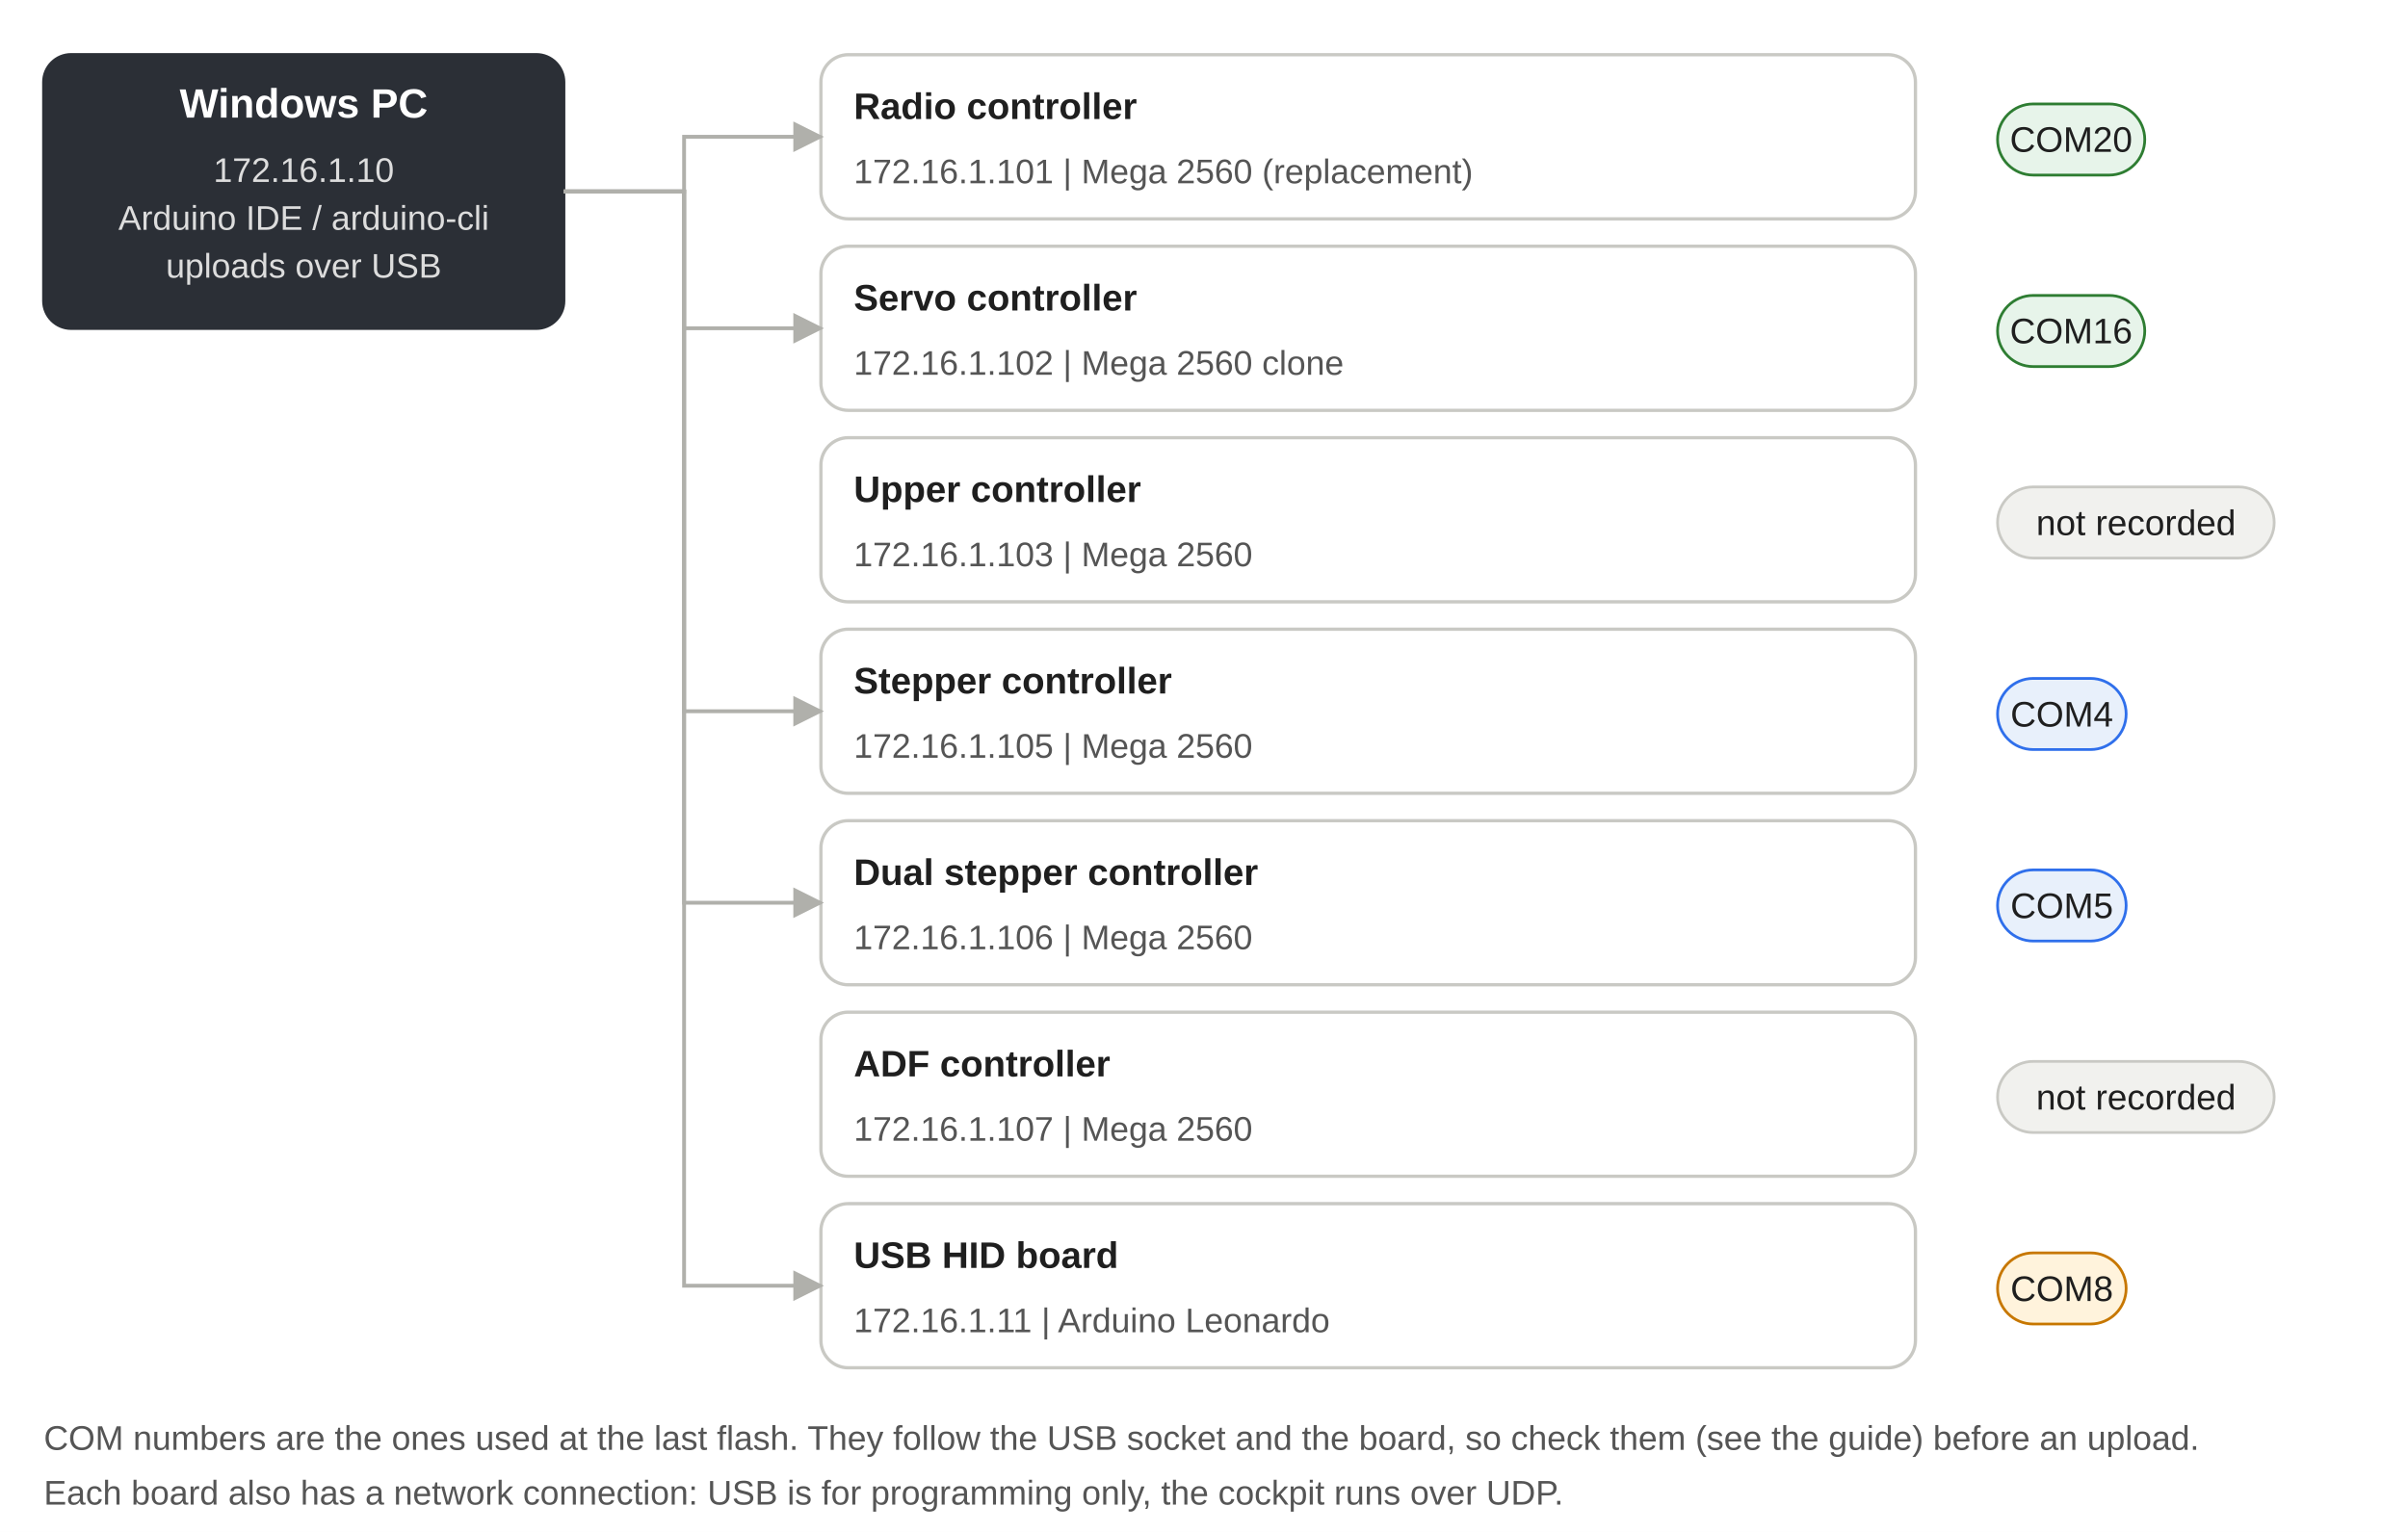
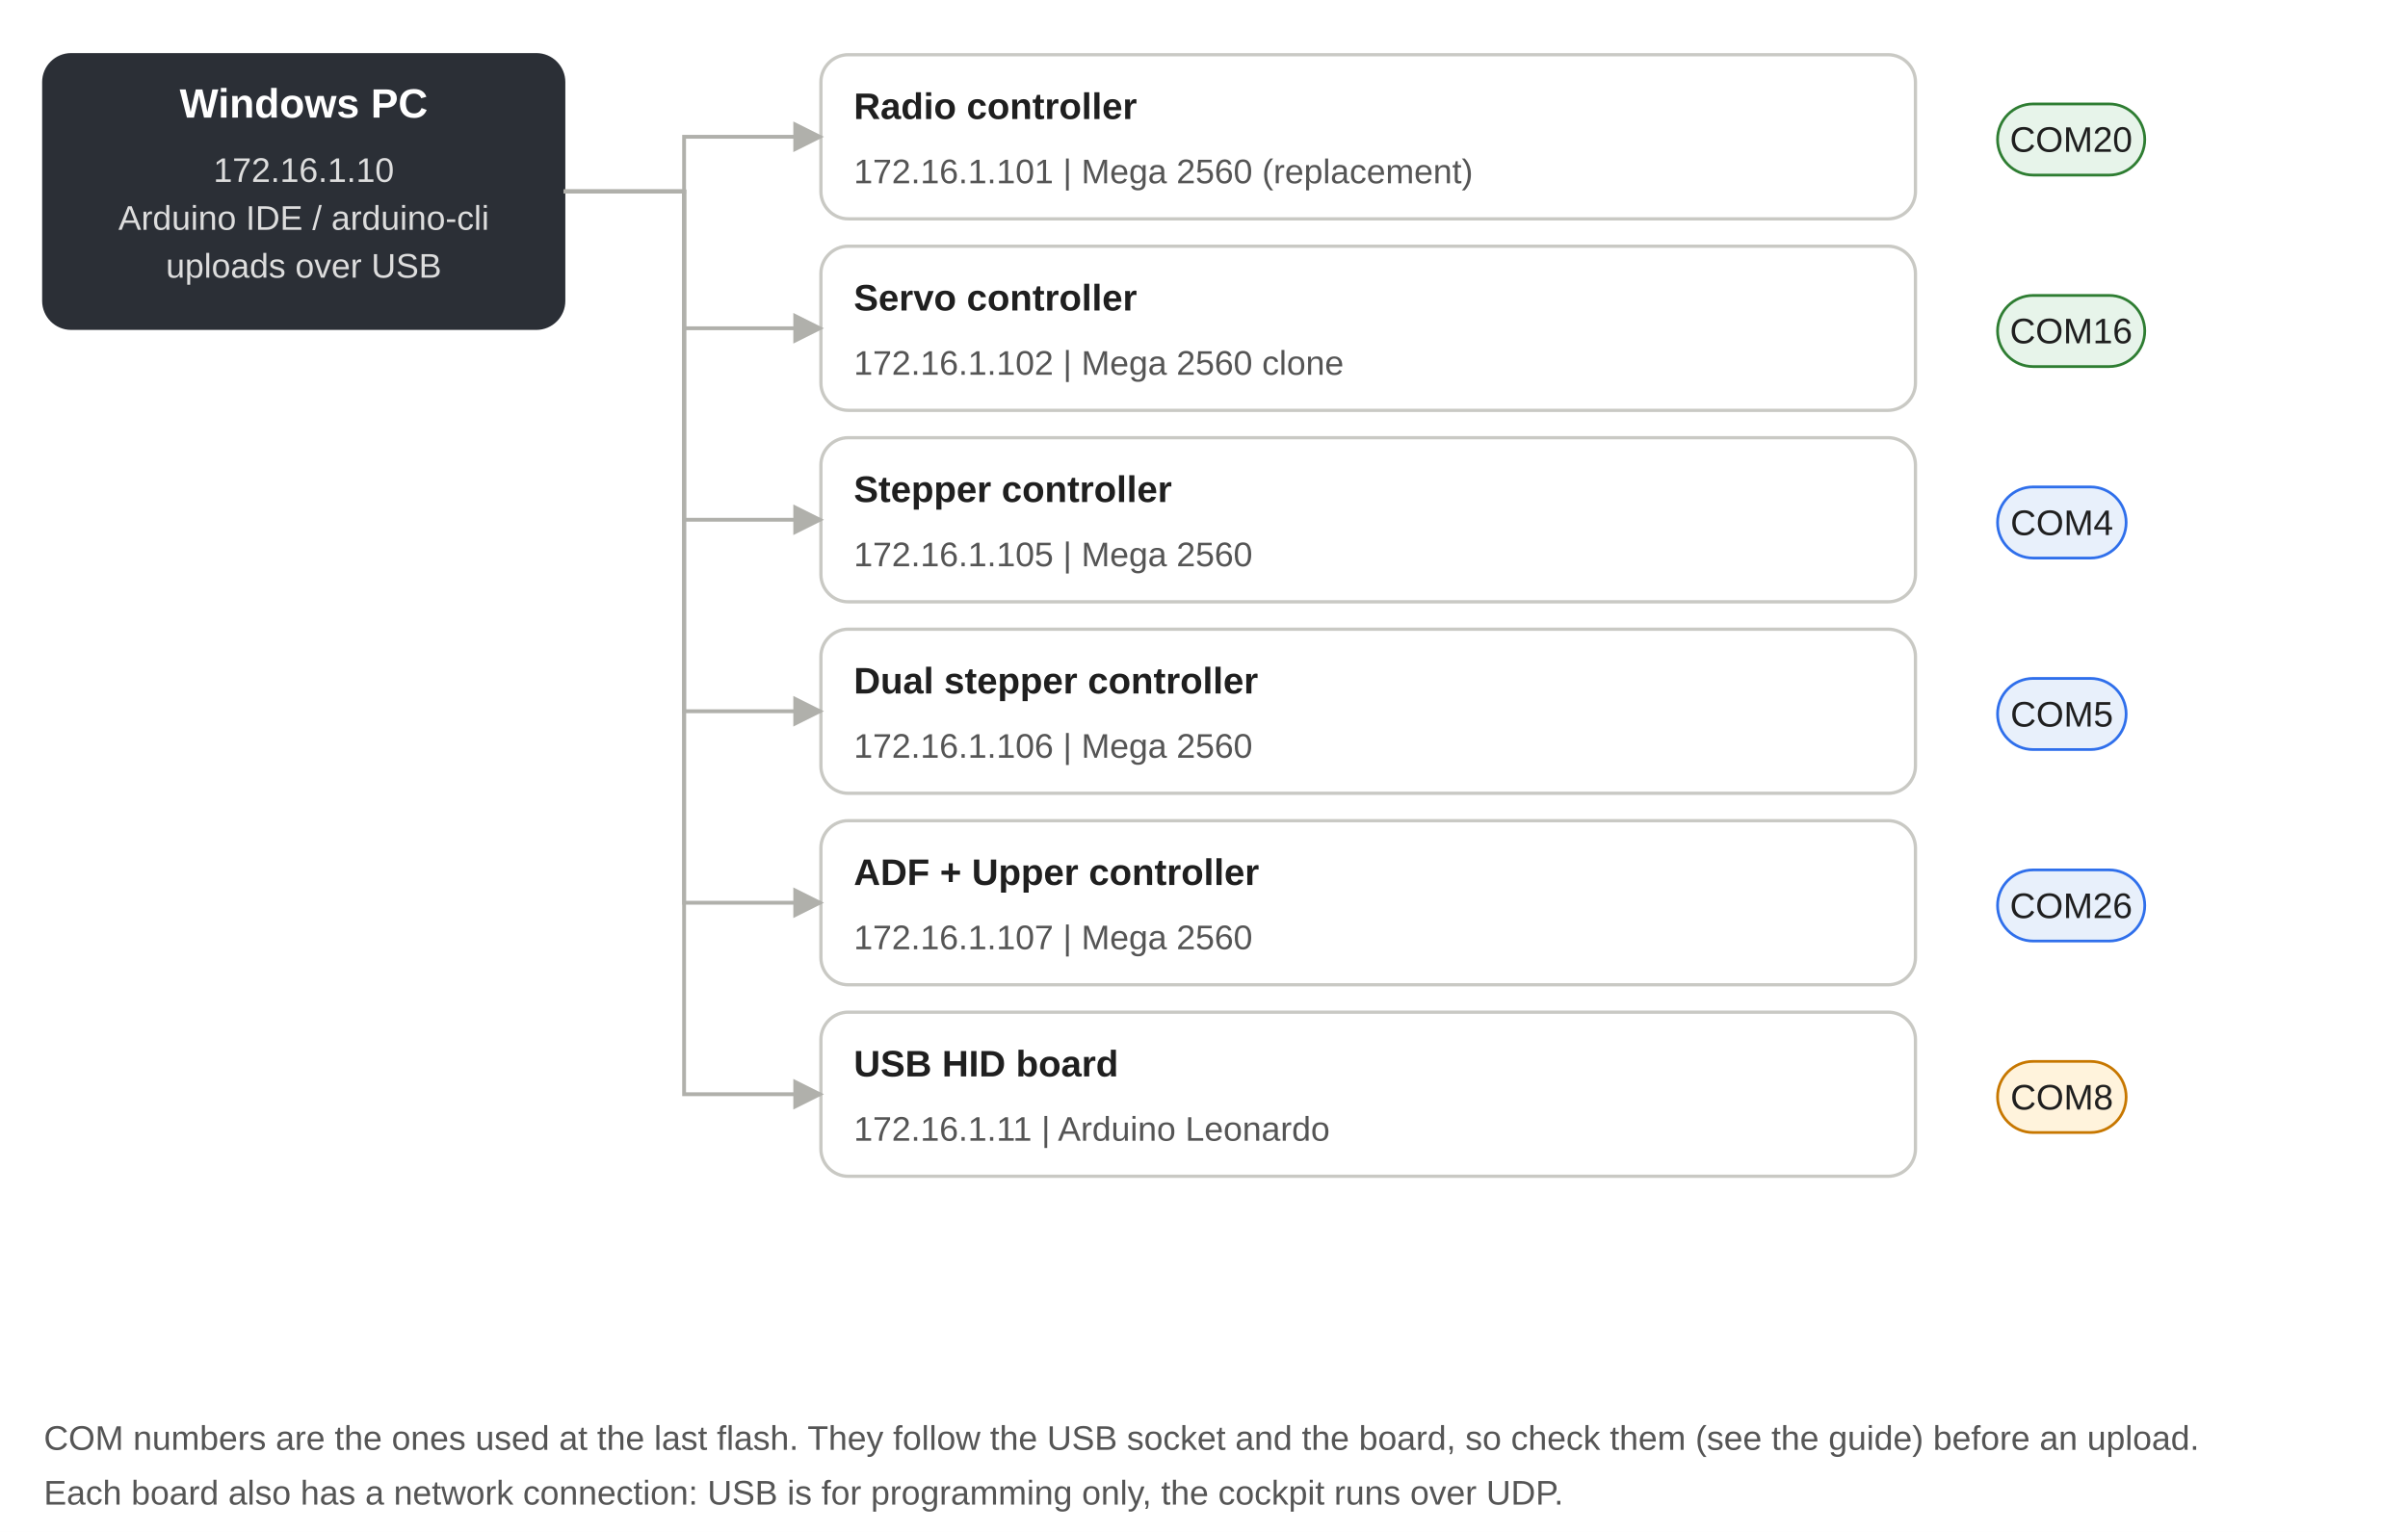
<svg xmlns="http://www.w3.org/2000/svg" width="880" height="560" viewBox="0 0 880 560">
  <rect width="880" height="560" fill="#FFFFFF" />
  <defs>
    <marker id="ahB0B0AB" viewBox="0 0 10 10" refX="9" refY="5" markerWidth="8" markerHeight="8" orient="auto">
      <path d="M 0 0 L 10 5 L 0 10 z" fill="#B0B0AB" />
    </marker>
    <marker id="ahsB0B0AB" viewBox="0 0 10 10" refX="1" refY="5" markerWidth="8" markerHeight="8" orient="auto-start-reverse">
      <path d="M 0 0 L 10 5 L 0 10 z" fill="#B0B0AB" />
    </marker>
  </defs>
  <rect x="16.0" y="20.0" width="190.0" height="100.0" rx="10" ry="10" fill="#2B2F36" stroke="#2B2F36" stroke-width="1.2" />
  <text x="111.0" y="43.0" font-family="Liberation Sans, Arial, Helvetica, sans-serif" font-size="15" font-weight="700" fill="#FFFFFF" text-anchor="middle">Windows PC</text>
  <text x="111.0" y="66.5" font-family="Liberation Sans, Arial, Helvetica, sans-serif" font-size="12.5" font-weight="400" fill="#DDDDDD" text-anchor="middle">172.16.1.10</text>
  <text x="111.0" y="84.0" font-family="Liberation Sans, Arial, Helvetica, sans-serif" font-size="12.5" font-weight="400" fill="#DDDDDD" text-anchor="middle">Arduino IDE / arduino-cli</text>
  <text x="111.0" y="101.5" font-family="Liberation Sans, Arial, Helvetica, sans-serif" font-size="12.5" font-weight="400" fill="#DDDDDD" text-anchor="middle">uploads over USB</text>
  <rect x="300.0" y="20.0" width="400.0" height="60.0" rx="10" ry="10" fill="#FFFFFF" stroke="#C9C9C4" stroke-width="1.2" />
  <text x="312.0" y="43.5" font-family="Liberation Sans, Arial, Helvetica, sans-serif" font-size="13.5" font-weight="700" fill="#1F1F1F" text-anchor="start">Radio controller</text>
  <text x="312.0" y="67.0" font-family="Liberation Sans, Arial, Helvetica, sans-serif" font-size="12.5" font-weight="400" fill="#555555" text-anchor="start">172.16.1.101   |   Mega 2560 (replacement)</text>
  <rect x="730.0" y="38.0" width="53.8" height="26.0" rx="13.0" ry="13.0" fill="#E7F4EA" stroke="#2E7D32" stroke-width="1" />
  <text x="756.9" y="55.5" font-family="Liberation Sans, Arial, Helvetica, sans-serif" font-size="13" font-weight="400" fill="#1F1F1F" text-anchor="middle">COM20</text>
  <path d="M 206.0 70.0 L 250.0 70.0 L 250.0 50.0 L 300.0 50.0" fill="none" stroke="#B0B0AB" stroke-width="1.4" marker-end="url(#ahB0B0AB)" />
  <rect x="300.0" y="90.0" width="400.0" height="60.0" rx="10" ry="10" fill="#FFFFFF" stroke="#C9C9C4" stroke-width="1.2" />
  <text x="312.0" y="113.5" font-family="Liberation Sans, Arial, Helvetica, sans-serif" font-size="13.5" font-weight="700" fill="#1F1F1F" text-anchor="start">Servo controller</text>
  <text x="312.0" y="137.0" font-family="Liberation Sans, Arial, Helvetica, sans-serif" font-size="12.5" font-weight="400" fill="#555555" text-anchor="start">172.16.1.102   |   Mega 2560 clone</text>
  <rect x="730.0" y="108.0" width="53.8" height="26.0" rx="13.0" ry="13.0" fill="#E7F4EA" stroke="#2E7D32" stroke-width="1" />
  <text x="756.9" y="125.5" font-family="Liberation Sans, Arial, Helvetica, sans-serif" font-size="13" font-weight="400" fill="#1F1F1F" text-anchor="middle">COM16</text>
  <path d="M 206.0 70.0 L 250.0 70.0 L 250.0 120.0 L 300.0 120.0" fill="none" stroke="#B0B0AB" stroke-width="1.4" marker-end="url(#ahB0B0AB)" />
  <rect x="300.0" y="160.0" width="400.0" height="60.0" rx="10" ry="10" fill="#FFFFFF" stroke="#C9C9C4" stroke-width="1.2" />
-   <text x="312.0" y="183.5" font-family="Liberation Sans, Arial, Helvetica, sans-serif" font-size="13.5" font-weight="700" fill="#1F1F1F" text-anchor="start">Upper controller</text>
-   <text x="312.0" y="207.0" font-family="Liberation Sans, Arial, Helvetica, sans-serif" font-size="12.5" font-weight="400" fill="#555555" text-anchor="start">172.16.1.103   |   Mega 2560</text>
-   <rect x="730.0" y="178.0" width="101.1" height="26.0" rx="13.0" ry="13.0" fill="#F1F1EE" stroke="#C9C9C4" stroke-width="1" />
-   <text x="780.6" y="195.6" font-family="Liberation Sans, Arial, Helvetica, sans-serif" font-size="13" font-weight="400" fill="#1F1F1F" text-anchor="middle">not recorded</text>
+   <text x="312.0" y="183.5" font-family="Liberation Sans, Arial, Helvetica, sans-serif" font-size="13.5" font-weight="700" fill="#1F1F1F" text-anchor="start">Stepper controller</text>
+   <text x="312.0" y="207.0" font-family="Liberation Sans, Arial, Helvetica, sans-serif" font-size="12.5" font-weight="400" fill="#555555" text-anchor="start">172.16.1.105   |   Mega 2560</text>
+   <rect x="730.0" y="178.0" width="47.0" height="26.0" rx="13.0" ry="13.0" fill="#E8F0FB" stroke="#2F6FEB" stroke-width="1" />
+   <text x="753.5" y="195.6" font-family="Liberation Sans, Arial, Helvetica, sans-serif" font-size="13" font-weight="400" fill="#1F1F1F" text-anchor="middle">COM4</text>
+   <path d="M 206.0 70.0 L 250.0 70.0 L 250.0 190.0 L 300.0 190.0" fill="none" stroke="#B0B0AB" stroke-width="1.4" marker-end="url(#ahB0B0AB)" />
  <rect x="300.0" y="230.0" width="400.0" height="60.0" rx="10" ry="10" fill="#FFFFFF" stroke="#C9C9C4" stroke-width="1.2" />
-   <text x="312.0" y="253.5" font-family="Liberation Sans, Arial, Helvetica, sans-serif" font-size="13.5" font-weight="700" fill="#1F1F1F" text-anchor="start">Stepper controller</text>
-   <text x="312.0" y="277.0" font-family="Liberation Sans, Arial, Helvetica, sans-serif" font-size="12.5" font-weight="400" fill="#555555" text-anchor="start">172.16.1.105   |   Mega 2560</text>
+   <text x="312.0" y="253.5" font-family="Liberation Sans, Arial, Helvetica, sans-serif" font-size="13.5" font-weight="700" fill="#1F1F1F" text-anchor="start">Dual stepper controller</text>
+   <text x="312.0" y="277.0" font-family="Liberation Sans, Arial, Helvetica, sans-serif" font-size="12.5" font-weight="400" fill="#555555" text-anchor="start">172.16.1.106   |   Mega 2560</text>
  <rect x="730.0" y="248.0" width="47.0" height="26.0" rx="13.0" ry="13.0" fill="#E8F0FB" stroke="#2F6FEB" stroke-width="1" />
-   <text x="753.5" y="265.6" font-family="Liberation Sans, Arial, Helvetica, sans-serif" font-size="13" font-weight="400" fill="#1F1F1F" text-anchor="middle">COM4</text>
+   <text x="753.5" y="265.6" font-family="Liberation Sans, Arial, Helvetica, sans-serif" font-size="13" font-weight="400" fill="#1F1F1F" text-anchor="middle">COM5</text>
  <path d="M 206.0 70.0 L 250.0 70.0 L 250.0 260.0 L 300.0 260.0" fill="none" stroke="#B0B0AB" stroke-width="1.4" marker-end="url(#ahB0B0AB)" />
  <rect x="300.0" y="300.0" width="400.0" height="60.0" rx="10" ry="10" fill="#FFFFFF" stroke="#C9C9C4" stroke-width="1.2" />
-   <text x="312.0" y="323.5" font-family="Liberation Sans, Arial, Helvetica, sans-serif" font-size="13.5" font-weight="700" fill="#1F1F1F" text-anchor="start">Dual stepper controller</text>
-   <text x="312.0" y="347.0" font-family="Liberation Sans, Arial, Helvetica, sans-serif" font-size="12.5" font-weight="400" fill="#555555" text-anchor="start">172.16.1.106   |   Mega 2560</text>
-   <rect x="730.0" y="318.0" width="47.0" height="26.0" rx="13.0" ry="13.0" fill="#E8F0FB" stroke="#2F6FEB" stroke-width="1" />
-   <text x="753.5" y="335.6" font-family="Liberation Sans, Arial, Helvetica, sans-serif" font-size="13" font-weight="400" fill="#1F1F1F" text-anchor="middle">COM5</text>
+   <text x="312.0" y="323.5" font-family="Liberation Sans, Arial, Helvetica, sans-serif" font-size="13.5" font-weight="700" fill="#1F1F1F" text-anchor="start">ADF + Upper controller</text>
+   <text x="312.0" y="347.0" font-family="Liberation Sans, Arial, Helvetica, sans-serif" font-size="12.5" font-weight="400" fill="#555555" text-anchor="start">172.16.1.107   |   Mega 2560</text>
+   <rect x="730.0" y="318.0" width="53.8" height="26.0" rx="13.0" ry="13.0" fill="#E8F0FB" stroke="#2F6FEB" stroke-width="1" />
+   <text x="756.9" y="335.6" font-family="Liberation Sans, Arial, Helvetica, sans-serif" font-size="13" font-weight="400" fill="#1F1F1F" text-anchor="middle">COM26</text>
  <path d="M 206.0 70.0 L 250.0 70.0 L 250.0 330.0 L 300.0 330.0" fill="none" stroke="#B0B0AB" stroke-width="1.4" marker-end="url(#ahB0B0AB)" />
  <rect x="300.0" y="370.0" width="400.0" height="60.0" rx="10" ry="10" fill="#FFFFFF" stroke="#C9C9C4" stroke-width="1.2" />
-   <text x="312.0" y="393.5" font-family="Liberation Sans, Arial, Helvetica, sans-serif" font-size="13.5" font-weight="700" fill="#1F1F1F" text-anchor="start">ADF controller</text>
-   <text x="312.0" y="417.0" font-family="Liberation Sans, Arial, Helvetica, sans-serif" font-size="12.5" font-weight="400" fill="#555555" text-anchor="start">172.16.1.107   |   Mega 2560</text>
-   <rect x="730.0" y="388.0" width="101.1" height="26.0" rx="13.0" ry="13.0" fill="#F1F1EE" stroke="#C9C9C4" stroke-width="1" />
-   <text x="780.6" y="405.6" font-family="Liberation Sans, Arial, Helvetica, sans-serif" font-size="13" font-weight="400" fill="#1F1F1F" text-anchor="middle">not recorded</text>
-   <rect x="300.0" y="440.0" width="400.0" height="60.0" rx="10" ry="10" fill="#FFFFFF" stroke="#C9C9C4" stroke-width="1.2" />
-   <text x="312.0" y="463.5" font-family="Liberation Sans, Arial, Helvetica, sans-serif" font-size="13.5" font-weight="700" fill="#1F1F1F" text-anchor="start">USB HID board</text>
-   <text x="312.0" y="487.0" font-family="Liberation Sans, Arial, Helvetica, sans-serif" font-size="12.5" font-weight="400" fill="#555555" text-anchor="start">172.16.1.11   |   Arduino Leonardo</text>
-   <rect x="730.0" y="458.0" width="47.0" height="26.0" rx="13.0" ry="13.0" fill="#FFF3DC" stroke="#C77700" stroke-width="1" />
-   <text x="753.5" y="475.6" font-family="Liberation Sans, Arial, Helvetica, sans-serif" font-size="13" font-weight="400" fill="#1F1F1F" text-anchor="middle">COM8</text>
-   <path d="M 206.0 70.0 L 250.0 70.0 L 250.0 470.0 L 300.0 470.0" fill="none" stroke="#B0B0AB" stroke-width="1.4" marker-end="url(#ahB0B0AB)" />
+   <text x="312.0" y="393.5" font-family="Liberation Sans, Arial, Helvetica, sans-serif" font-size="13.5" font-weight="700" fill="#1F1F1F" text-anchor="start">USB HID board</text>
+   <text x="312.0" y="417.0" font-family="Liberation Sans, Arial, Helvetica, sans-serif" font-size="12.5" font-weight="400" fill="#555555" text-anchor="start">172.16.1.11   |   Arduino Leonardo</text>
+   <rect x="730.0" y="388.0" width="47.0" height="26.0" rx="13.0" ry="13.0" fill="#FFF3DC" stroke="#C77700" stroke-width="1" />
+   <text x="753.5" y="405.6" font-family="Liberation Sans, Arial, Helvetica, sans-serif" font-size="13" font-weight="400" fill="#1F1F1F" text-anchor="middle">COM8</text>
+   <path d="M 206.0 70.0 L 250.0 70.0 L 250.0 400.0 L 300.0 400.0" fill="none" stroke="#B0B0AB" stroke-width="1.4" marker-end="url(#ahB0B0AB)" />
  <text x="16.0" y="530.0" font-family="Liberation Sans, Arial, Helvetica, sans-serif" font-size="12.5" font-weight="400" fill="#555555" text-anchor="start">COM numbers are the ones used at the last flash. They follow the USB socket and the board, so check them (see the guide) before an upload.</text>
  <text x="16.0" y="550.0" font-family="Liberation Sans, Arial, Helvetica, sans-serif" font-size="12.5" font-weight="400" fill="#555555" text-anchor="start">Each board also has a network connection: USB is for programming only, the cockpit runs over UDP.</text>
</svg>
